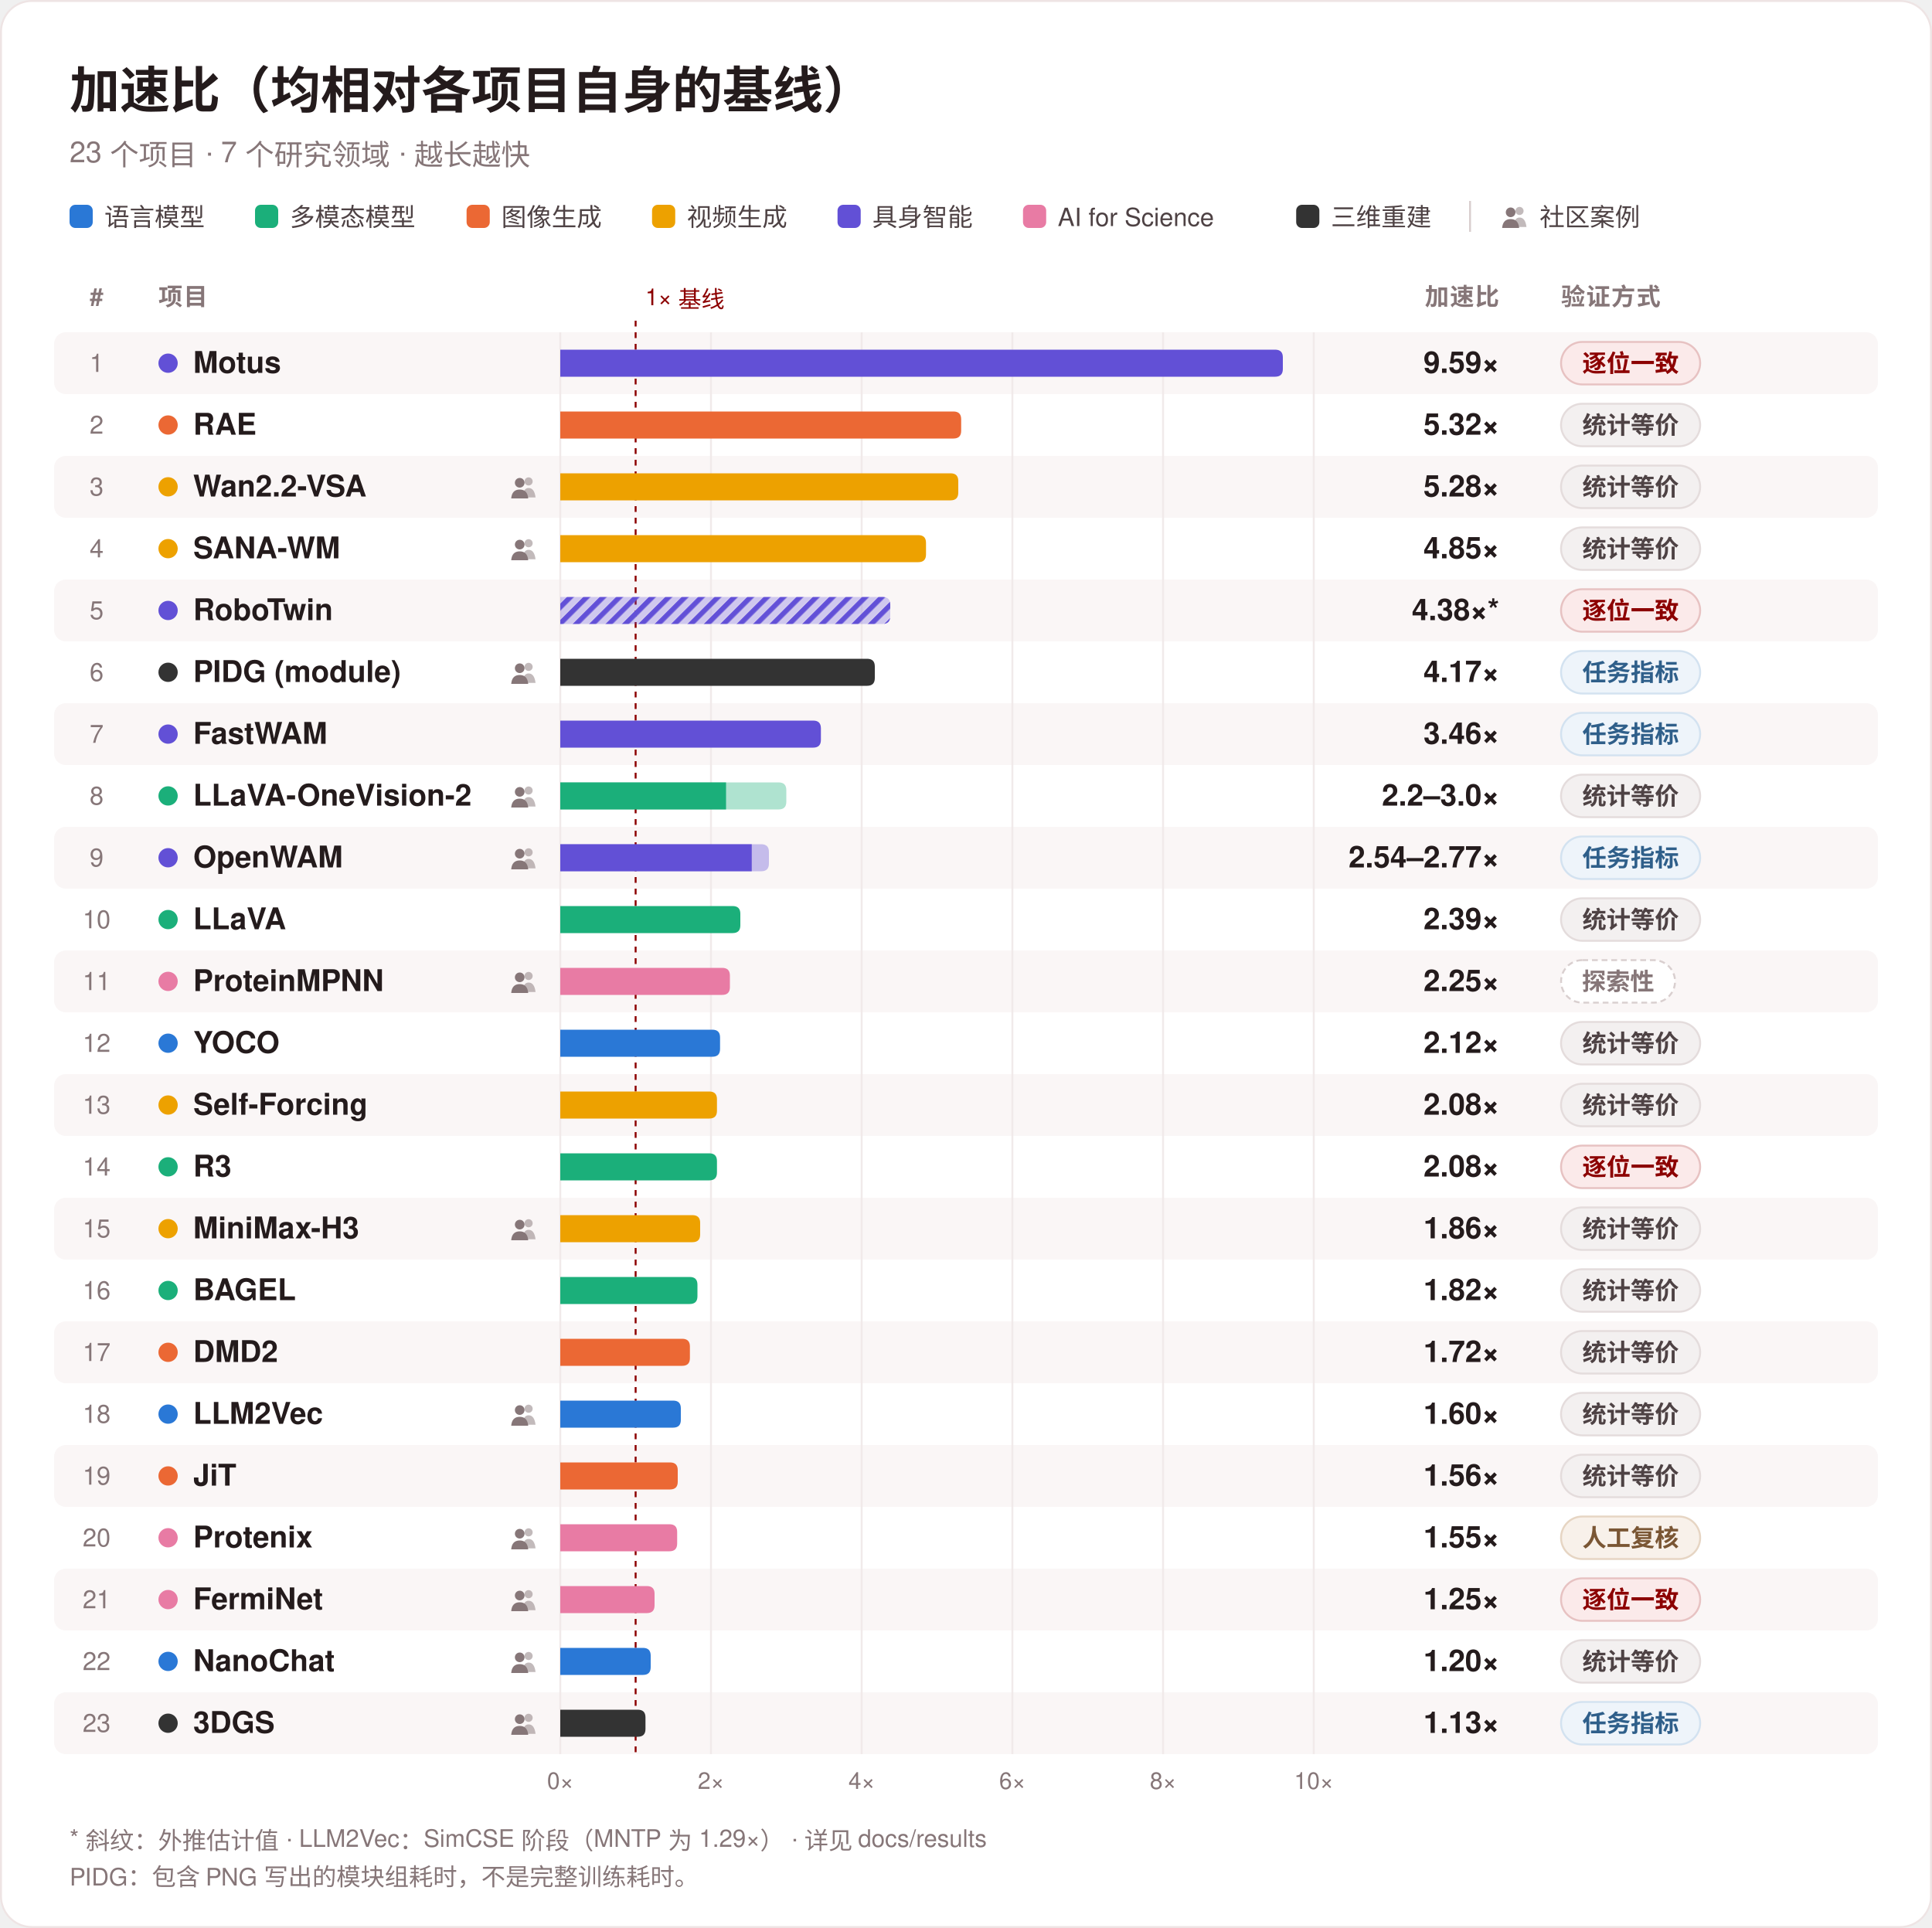
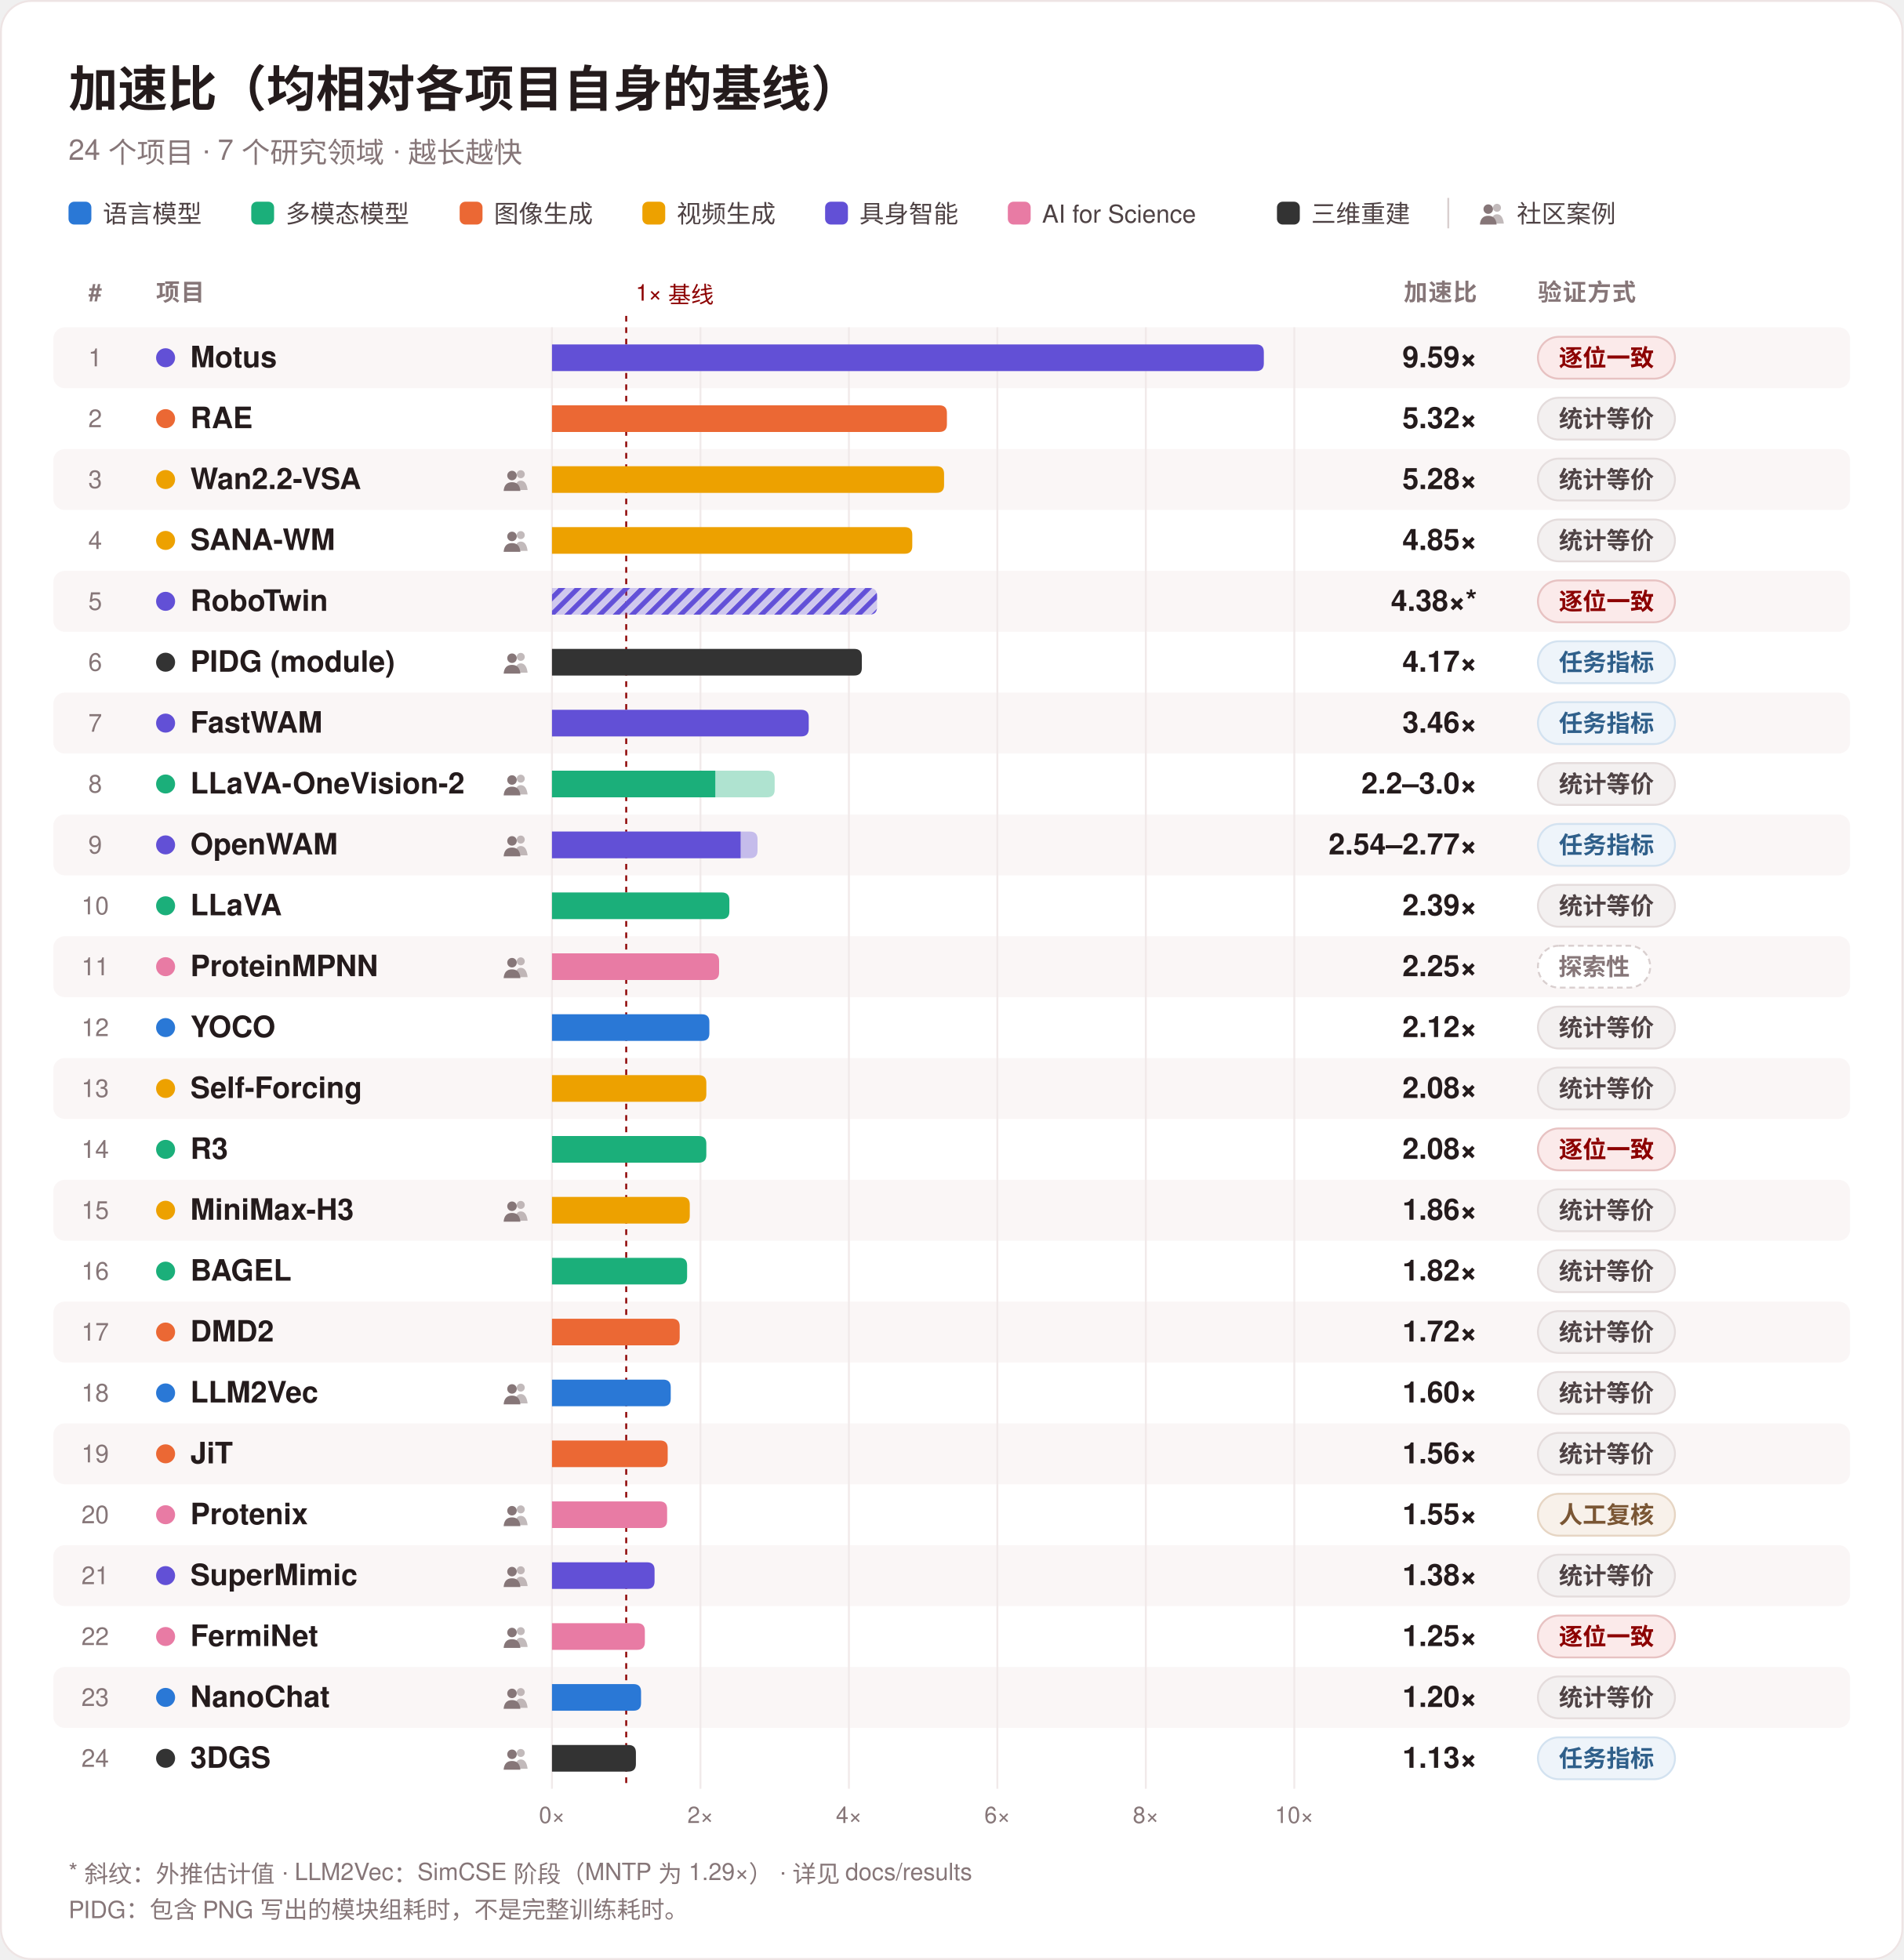
- <svg xmlns="http://www.w3.org/2000/svg" width="1000" height="998" viewBox="0 0 1000 998" role="img" aria-labelledby="t d">
+ <svg xmlns="http://www.w3.org/2000/svg" width="1000" height="1030" viewBox="0 0 1000 1030" role="img" aria-labelledby="t d">
  <defs>
    <pattern id="h-llm" width="6" height="6" patternUnits="userSpaceOnUse" patternTransform="rotate(45)">
      <rect width="6" height="6" fill="#2a78d6" fill-opacity=".28" />
      <rect width="2.6" height="6" fill="#2a78d6" />
    </pattern>
    <pattern id="h-mllm" width="6" height="6" patternUnits="userSpaceOnUse" patternTransform="rotate(45)">
      <rect width="6" height="6" fill="#1baf7a" fill-opacity=".28" />
      <rect width="2.6" height="6" fill="#1baf7a" />
    </pattern>
    <pattern id="h-img" width="6" height="6" patternUnits="userSpaceOnUse" patternTransform="rotate(45)">
      <rect width="6" height="6" fill="#eb6834" fill-opacity=".28" />
      <rect width="2.6" height="6" fill="#eb6834" />
    </pattern>
    <pattern id="h-vid" width="6" height="6" patternUnits="userSpaceOnUse" patternTransform="rotate(45)">
      <rect width="6" height="6" fill="#eda100" fill-opacity=".28" />
      <rect width="2.6" height="6" fill="#eda100" />
    </pattern>
    <pattern id="h-emb" width="6" height="6" patternUnits="userSpaceOnUse" patternTransform="rotate(45)">
      <rect width="6" height="6" fill="#6250d6" fill-opacity=".28" />
      <rect width="2.6" height="6" fill="#6250d6" />
    </pattern>
    <pattern id="h-sci" width="6" height="6" patternUnits="userSpaceOnUse" patternTransform="rotate(45)">
      <rect width="6" height="6" fill="#e87ba4" fill-opacity=".28" />
      <rect width="2.6" height="6" fill="#e87ba4" />
    </pattern>
    <pattern id="h-3d" width="6" height="6" patternUnits="userSpaceOnUse" patternTransform="rotate(45)">
      <rect width="6" height="6" fill="#333333" fill-opacity=".28" />
      <rect width="2.6" height="6" fill="#333333" />
    </pattern>
    <style>text{font-family:-apple-system,BlinkMacSystemFont,"Segoe UI","Helvetica Neue",Helvetica,Arial,"PingFang SC","Hiragino Sans GB","Microsoft YaHei","Noto Sans CJK SC",sans-serif}.title{font-size:26px;font-weight:700;fill:#241B1C}.sub{font-size:15px;fill:#867678}.col{font-size:12.5px;font-weight:600;fill:#867678;letter-spacing:.04em}.rank{font-size:13px;fill:#867678;font-variant-numeric:tabular-nums}.name{font-size:15.5px;font-weight:600;fill:#241B1C}.dom{font-size:13px;fill:#867678}.val{font-size:15.5px;font-weight:700;fill:#241B1C;font-variant-numeric:tabular-nums}.chip{font-size:12.5px;font-weight:600}.leg{font-size:13px;fill:#4E4244}.tick{font-size:12px;fill:#867678;font-variant-numeric:tabular-nums}.foot{font-size:12.5px;fill:#867678}.big{font-size:26px;font-weight:800;fill:#241B1C;font-variant-numeric:tabular-nums}.tl{font-size:13px;fill:#4E4244;font-variant-numeric:tabular-nums}.tlb{font-size:13px;font-weight:700;fill:#241B1C;font-variant-numeric:tabular-nums}.q{font-size:13px;fill:#4E4244}</style>
  </defs>
-   <rect x="0.5" y="0.5" width="999" height="997" rx="16" fill="#FFFFFF" stroke="#EEE4E4" />
+   <rect x="0.5" y="0.5" width="999" height="1029" rx="16" fill="#FFFFFF" stroke="#EEE4E4" />
  <text x="36" y="56" class="title">加速比（均相对各项目自身的基线）</text>
-   <text x="36" y="84" class="sub">23 个项目 · 7 个研究领域 · 越长越快</text>
+   <text x="36" y="84" class="sub">24 个项目 · 7 个研究领域 · 越长越快</text>
  <rect x="36" y="106" width="12" height="12" rx="3" fill="#2a78d6" />
  <text x="54" y="117" class="leg">语言模型</text>
  <rect x="132.0" y="106" width="12" height="12" rx="3" fill="#1baf7a" />
  <text x="150.0" y="117" class="leg">多模态模型</text>
  <rect x="241.5" y="106" width="12" height="12" rx="3" fill="#eb6834" />
  <text x="259.5" y="117" class="leg">图像生成</text>
  <rect x="337.5" y="106" width="12" height="12" rx="3" fill="#eda100" />
  <text x="355.5" y="117" class="leg">视频生成</text>
  <rect x="433.5" y="106" width="12" height="12" rx="3" fill="#6250d6" />
  <text x="451.5" y="117" class="leg">具身智能</text>
  <rect x="529.5" y="106" width="12" height="12" rx="3" fill="#e87ba4" />
  <text x="547.5" y="117" class="leg">AI for Science</text>
  <rect x="670.9" y="106" width="12" height="12" rx="3" fill="#333333" />
  <text x="688.9" y="117" class="leg">三维重建</text>
  <line x1="760.9" y1="104" x2="760.9" y2="120" stroke="#D9CFCF" stroke-width="1" />
  <g fill="#867678">
    <g fill-opacity=".5">
      <circle cx="786.5" cy="109.2" r="2.1" />
      <path d="M783.3 117.5Q783.7 112.6 786.5 112.6Q789.5 112.6 790.1 117.5Z" />
    </g>
    <circle cx="781.9" cy="109.9" r="2.5" />
    <path d="M777.5 118.0Q777.9 113.4 781.9 113.4Q785.9 113.4 786.3 118.0Z" />
  </g>
  <text x="796.9" y="117" class="leg">社区案例</text>
  <text x="50" y="158" class="col" text-anchor="middle">#</text>
  <text x="82" y="158" class="col">项目</text>
  <text x="776" y="158" class="col" text-anchor="end">加速比</text>
  <text x="808" y="158" class="col">验证方式</text>
  <rect x="28" y="172" width="944" height="32" rx="6" fill="#FAF6F6" />
  <rect x="28" y="236" width="944" height="32" rx="6" fill="#FAF6F6" />
  <rect x="28" y="300" width="944" height="32" rx="6" fill="#FAF6F6" />
  <rect x="28" y="364" width="944" height="32" rx="6" fill="#FAF6F6" />
  <rect x="28" y="428" width="944" height="32" rx="6" fill="#FAF6F6" />
  <rect x="28" y="492" width="944" height="32" rx="6" fill="#FAF6F6" />
  <rect x="28" y="556" width="944" height="32" rx="6" fill="#FAF6F6" />
  <rect x="28" y="620" width="944" height="32" rx="6" fill="#FAF6F6" />
  <rect x="28" y="684" width="944" height="32" rx="6" fill="#FAF6F6" />
  <rect x="28" y="748" width="944" height="32" rx="6" fill="#FAF6F6" />
  <rect x="28" y="812" width="944" height="32" rx="6" fill="#FAF6F6" />
  <rect x="28" y="876" width="944" height="32" rx="6" fill="#FAF6F6" />
-   <line x1="290.0" y1="172" x2="290.0" y2="908" stroke="#F1EAEA" stroke-width="1" />
-   <text x="290.0" y="926" class="tick" text-anchor="middle">0×</text>
-   <line x1="368.0" y1="172" x2="368.0" y2="908" stroke="#F1EAEA" stroke-width="1" />
-   <text x="368.0" y="926" class="tick" text-anchor="middle">2×</text>
-   <line x1="446.0" y1="172" x2="446.0" y2="908" stroke="#F1EAEA" stroke-width="1" />
-   <text x="446.0" y="926" class="tick" text-anchor="middle">4×</text>
-   <line x1="524.0" y1="172" x2="524.0" y2="908" stroke="#F1EAEA" stroke-width="1" />
-   <text x="524.0" y="926" class="tick" text-anchor="middle">6×</text>
-   <line x1="602.0" y1="172" x2="602.0" y2="908" stroke="#F1EAEA" stroke-width="1" />
-   <text x="602.0" y="926" class="tick" text-anchor="middle">8×</text>
-   <line x1="680.0" y1="172" x2="680.0" y2="908" stroke="#F1EAEA" stroke-width="1" />
-   <text x="680.0" y="926" class="tick" text-anchor="middle">10×</text>
-   <line x1="329.0" y1="166" x2="329.0" y2="908" stroke="#8C0000" stroke-width="1" stroke-dasharray="3 3" />
+   <line x1="290.0" y1="172" x2="290.0" y2="940" stroke="#F1EAEA" stroke-width="1" />
+   <text x="290.0" y="958" class="tick" text-anchor="middle">0×</text>
+   <line x1="368.0" y1="172" x2="368.0" y2="940" stroke="#F1EAEA" stroke-width="1" />
+   <text x="368.0" y="958" class="tick" text-anchor="middle">2×</text>
+   <line x1="446.0" y1="172" x2="446.0" y2="940" stroke="#F1EAEA" stroke-width="1" />
+   <text x="446.0" y="958" class="tick" text-anchor="middle">4×</text>
+   <line x1="524.0" y1="172" x2="524.0" y2="940" stroke="#F1EAEA" stroke-width="1" />
+   <text x="524.0" y="958" class="tick" text-anchor="middle">6×</text>
+   <line x1="602.0" y1="172" x2="602.0" y2="940" stroke="#F1EAEA" stroke-width="1" />
+   <text x="602.0" y="958" class="tick" text-anchor="middle">8×</text>
+   <line x1="680.0" y1="172" x2="680.0" y2="940" stroke="#F1EAEA" stroke-width="1" />
+   <text x="680.0" y="958" class="tick" text-anchor="middle">10×</text>
+   <line x1="329.0" y1="166" x2="329.0" y2="940" stroke="#8C0000" stroke-width="1" stroke-dasharray="3 3" />
  <text x="334.0" y="158" class="tick" fill="#8C0000" style="fill:#8C0000">1× 基线</text>
  <text x="50" y="192.5" class="rank" text-anchor="middle">1</text>
  <circle cx="87" cy="188.0" r="5" fill="#6250d6" />
  <text x="100" y="193.0" class="name">Motus</text>
  <path d="M290.0 181.0H660.0Q664.0 181.0 664.0 185.0V191.0Q664.0 195.0 660.0 195.0H290.0Z" fill="#6250d6" />
  <text x="776" y="193.0" class="val" text-anchor="end">9.59×</text>
  <rect x="808" y="177.0" width="72" height="22" rx="11" fill="#FBEAEA" stroke="#E7C2C2" />
  <text x="844.0" y="192.5" class="chip" text-anchor="middle" style="fill:#8C0000">逐位一致</text>
  <text x="50" y="224.5" class="rank" text-anchor="middle">2</text>
  <circle cx="87" cy="220.0" r="5" fill="#eb6834" />
  <text x="100" y="225.0" class="name">RAE</text>
  <path d="M290.0 213.0H493.5Q497.5 213.0 497.5 217.0V223.0Q497.5 227.0 493.5 227.0H290.0Z" fill="#eb6834" />
  <text x="776" y="225.0" class="val" text-anchor="end">5.32×</text>
  <rect x="808" y="209.0" width="72" height="22" rx="11" fill="#F3F0F0" stroke="#E4DCDC" />
  <text x="844.0" y="224.5" class="chip" text-anchor="middle" style="fill:#4E4244">统计等价</text>
  <text x="50" y="256.5" class="rank" text-anchor="middle">3</text>
  <circle cx="87" cy="252.0" r="5" fill="#eda100" />
  <text x="100" y="257.0" class="name">Wan2.2-VSA</text>
  <g fill="#867678">
    <g fill-opacity=".5">
      <circle cx="273.6" cy="249.2" r="2.1" />
      <path d="M270.4 257.5Q270.8 252.6 273.6 252.6Q276.6 252.6 277.2 257.5Z" />
    </g>
    <circle cx="269.0" cy="249.9" r="2.5" />
    <path d="M264.6 258.0Q265.0 253.4 269.0 253.4Q273.0 253.4 273.4 258.0Z" />
  </g>
  <path d="M290.0 245.0H492.0Q496.0 245.0 496.0 249.0V255.0Q496.0 259.0 492.0 259.0H290.0Z" fill="#eda100" />
  <text x="776" y="257.0" class="val" text-anchor="end">5.28×</text>
  <rect x="808" y="241.0" width="72" height="22" rx="11" fill="#F3F0F0" stroke="#E4DCDC" />
  <text x="844.0" y="256.5" class="chip" text-anchor="middle" style="fill:#4E4244">统计等价</text>
  <text x="50" y="288.5" class="rank" text-anchor="middle">4</text>
  <circle cx="87" cy="284.0" r="5" fill="#eda100" />
  <text x="100" y="289.0" class="name">SANA-WM</text>
  <g fill="#867678">
    <g fill-opacity=".5">
      <circle cx="273.6" cy="281.2" r="2.1" />
      <path d="M270.4 289.5Q270.8 284.6 273.6 284.6Q276.6 284.6 277.2 289.5Z" />
    </g>
    <circle cx="269.0" cy="281.9" r="2.5" />
    <path d="M264.6 290.0Q265.0 285.4 269.0 285.4Q273.0 285.4 273.4 290.0Z" />
  </g>
  <path d="M290.0 277.0H475.3Q479.3 277.0 479.3 281.0V287.0Q479.3 291.0 475.3 291.0H290.0Z" fill="#eda100" />
  <text x="776" y="289.0" class="val" text-anchor="end">4.85×</text>
  <rect x="808" y="273.0" width="72" height="22" rx="11" fill="#F3F0F0" stroke="#E4DCDC" />
  <text x="844.0" y="288.5" class="chip" text-anchor="middle" style="fill:#4E4244">统计等价</text>
  <text x="50" y="320.5" class="rank" text-anchor="middle">5</text>
  <circle cx="87" cy="316.0" r="5" fill="#6250d6" />
  <text x="100" y="321.0" class="name">RoboTwin</text>
  <path d="M290.0 309.0H456.8Q460.8 309.0 460.8 313.0V319.0Q460.8 323.0 456.8 323.0H290.0Z" fill="url(#h-emb)" />
  <text x="776" y="321.0" class="val" text-anchor="end">4.38×*</text>
  <rect x="808" y="305.0" width="72" height="22" rx="11" fill="#FBEAEA" stroke="#E7C2C2" />
  <text x="844.0" y="320.5" class="chip" text-anchor="middle" style="fill:#8C0000">逐位一致</text>
  <text x="50" y="352.5" class="rank" text-anchor="middle">6</text>
  <circle cx="87" cy="348.0" r="5" fill="#333333" />
  <text x="100" y="353.0" class="name">PIDG (module)</text>
  <g fill="#867678">
    <g fill-opacity=".5">
      <circle cx="273.6" cy="345.2" r="2.1" />
      <path d="M270.4 353.5Q270.8 348.6 273.6 348.6Q276.6 348.6 277.2 353.5Z" />
    </g>
    <circle cx="269.0" cy="345.9" r="2.5" />
    <path d="M264.6 354.0Q265.0 349.4 269.0 349.4Q273.0 349.4 273.4 354.0Z" />
  </g>
  <path d="M290.0 341.0H448.8Q452.8 341.0 452.8 345.0V351.0Q452.8 355.0 448.8 355.0H290.0Z" fill="#333333" />
  <text x="776" y="353.0" class="val" text-anchor="end">4.17×</text>
  <rect x="808" y="337.0" width="72" height="22" rx="11" fill="#EEF4FA" stroke="#D3E2F0" />
  <text x="844.0" y="352.5" class="chip" text-anchor="middle" style="fill:#2F5F8A">任务指标</text>
  <text x="50" y="384.5" class="rank" text-anchor="middle">7</text>
  <circle cx="87" cy="380.0" r="5" fill="#6250d6" />
  <text x="100" y="385.0" class="name">FastWAM</text>
  <path d="M290.0 373.0H420.9Q424.9 373.0 424.9 377.0V383.0Q424.9 387.0 420.9 387.0H290.0Z" fill="#6250d6" />
  <text x="776" y="385.0" class="val" text-anchor="end">3.46×</text>
  <rect x="808" y="369.0" width="72" height="22" rx="11" fill="#EEF4FA" stroke="#D3E2F0" />
  <text x="844.0" y="384.5" class="chip" text-anchor="middle" style="fill:#2F5F8A">任务指标</text>
  <text x="50" y="416.5" class="rank" text-anchor="middle">8</text>
  <circle cx="87" cy="412.0" r="5" fill="#1baf7a" />
  <text x="100" y="417.0" class="name">LLaVA-OneVision-2</text>
  <g fill="#867678">
    <g fill-opacity=".5">
      <circle cx="273.6" cy="409.2" r="2.1" />
      <path d="M270.4 417.5Q270.8 412.6 273.6 412.6Q276.6 412.6 277.2 417.5Z" />
    </g>
    <circle cx="269.0" cy="409.9" r="2.5" />
    <path d="M264.6 418.0Q265.0 413.4 269.0 413.4Q273.0 413.4 273.4 418.0Z" />
  </g>
  <path d="M290.0 405.0H403.0Q407.0 405.0 407.0 409.0V415.0Q407.0 419.0 403.0 419.0H290.0Z" fill="#1baf7a" fill-opacity=".35" />
  <path d="M290.0 405.0H375.8Q375.8 405.0 375.8 405.0V419.0Q375.8 419.0 375.8 419.0H290.0Z" fill="#1baf7a" />
  <text x="776" y="417.0" class="val" text-anchor="end">2.2–3.0×</text>
  <rect x="808" y="401.0" width="72" height="22" rx="11" fill="#F3F0F0" stroke="#E4DCDC" />
  <text x="844.0" y="416.5" class="chip" text-anchor="middle" style="fill:#4E4244">统计等价</text>
  <text x="50" y="448.5" class="rank" text-anchor="middle">9</text>
  <circle cx="87" cy="444.0" r="5" fill="#6250d6" />
  <text x="100" y="449.0" class="name">OpenWAM</text>
  <g fill="#867678">
    <g fill-opacity=".5">
      <circle cx="273.6" cy="441.2" r="2.1" />
      <path d="M270.4 449.5Q270.8 444.6 273.6 444.6Q276.6 444.6 277.2 449.5Z" />
    </g>
    <circle cx="269.0" cy="441.9" r="2.5" />
    <path d="M264.6 450.0Q265.0 445.4 269.0 445.4Q273.0 445.4 273.4 450.0Z" />
  </g>
  <path d="M290.0 437.0H394.0Q398.0 437.0 398.0 441.0V447.0Q398.0 451.0 394.0 451.0H290.0Z" fill="#6250d6" fill-opacity=".35" />
  <path d="M290.0 437.0H389.1Q389.1 437.0 389.1 437.0V451.0Q389.1 451.0 389.1 451.0H290.0Z" fill="#6250d6" />
  <text x="776" y="449.0" class="val" text-anchor="end">2.54–2.77×</text>
  <rect x="808" y="433.0" width="72" height="22" rx="11" fill="#EEF4FA" stroke="#D3E2F0" />
  <text x="844.0" y="448.5" class="chip" text-anchor="middle" style="fill:#2F5F8A">任务指标</text>
  <text x="50" y="480.5" class="rank" text-anchor="middle">10</text>
  <circle cx="87" cy="476.0" r="5" fill="#1baf7a" />
  <text x="100" y="481.0" class="name">LLaVA</text>
  <path d="M290.0 469.0H379.2Q383.2 469.0 383.2 473.0V479.0Q383.2 483.0 379.2 483.0H290.0Z" fill="#1baf7a" />
  <text x="776" y="481.0" class="val" text-anchor="end">2.39×</text>
  <rect x="808" y="465.0" width="72" height="22" rx="11" fill="#F3F0F0" stroke="#E4DCDC" />
  <text x="844.0" y="480.5" class="chip" text-anchor="middle" style="fill:#4E4244">统计等价</text>
  <text x="50" y="512.5" class="rank" text-anchor="middle">11</text>
  <circle cx="87" cy="508.0" r="5" fill="#e87ba4" />
  <text x="100" y="513.0" class="name">ProteinMPNN</text>
  <g fill="#867678">
    <g fill-opacity=".5">
      <circle cx="273.6" cy="505.2" r="2.1" />
      <path d="M270.4 513.5Q270.8 508.6 273.6 508.6Q276.6 508.6 277.2 513.5Z" />
    </g>
    <circle cx="269.0" cy="505.9" r="2.5" />
    <path d="M264.6 514.0Q265.0 509.4 269.0 509.4Q273.0 509.4 273.4 514.0Z" />
  </g>
  <path d="M290.0 501.0H373.8Q377.8 501.0 377.8 505.0V511.0Q377.8 515.0 373.8 515.0H290.0Z" fill="#e87ba4" />
  <text x="776" y="513.0" class="val" text-anchor="end">2.25×</text>
  <rect x="808" y="497.0" width="59" height="22" rx="11" fill="#FFFFFF" stroke="#D9CFCF" stroke-dasharray="3 2" />
  <text x="837.5" y="512.5" class="chip" text-anchor="middle" style="fill:#867678">探索性</text>
  <text x="50" y="544.5" class="rank" text-anchor="middle">12</text>
  <circle cx="87" cy="540.0" r="5" fill="#2a78d6" />
  <text x="100" y="545.0" class="name">YOCO</text>
  <path d="M290.0 533.0H368.7Q372.7 533.0 372.7 537.0V543.0Q372.7 547.0 368.7 547.0H290.0Z" fill="#2a78d6" />
  <text x="776" y="545.0" class="val" text-anchor="end">2.12×</text>
  <rect x="808" y="529.0" width="72" height="22" rx="11" fill="#F3F0F0" stroke="#E4DCDC" />
  <text x="844.0" y="544.5" class="chip" text-anchor="middle" style="fill:#4E4244">统计等价</text>
  <text x="50" y="576.5" class="rank" text-anchor="middle">13</text>
  <circle cx="87" cy="572.0" r="5" fill="#eda100" />
  <text x="100" y="577.0" class="name">Self-Forcing</text>
  <path d="M290.0 565.0H367.1Q371.1 565.0 371.1 569.0V575.0Q371.1 579.0 367.1 579.0H290.0Z" fill="#eda100" />
  <text x="776" y="577.0" class="val" text-anchor="end">2.08×</text>
  <rect x="808" y="561.0" width="72" height="22" rx="11" fill="#F3F0F0" stroke="#E4DCDC" />
  <text x="844.0" y="576.5" class="chip" text-anchor="middle" style="fill:#4E4244">统计等价</text>
  <text x="50" y="608.5" class="rank" text-anchor="middle">14</text>
  <circle cx="87" cy="604.0" r="5" fill="#1baf7a" />
  <text x="100" y="609.0" class="name">R3</text>
  <path d="M290.0 597.0H367.1Q371.1 597.0 371.1 601.0V607.0Q371.1 611.0 367.1 611.0H290.0Z" fill="#1baf7a" />
  <text x="776" y="609.0" class="val" text-anchor="end">2.08×</text>
  <rect x="808" y="593.0" width="72" height="22" rx="11" fill="#FBEAEA" stroke="#E7C2C2" />
  <text x="844.0" y="608.5" class="chip" text-anchor="middle" style="fill:#8C0000">逐位一致</text>
  <text x="50" y="640.5" class="rank" text-anchor="middle">15</text>
  <circle cx="87" cy="636.0" r="5" fill="#eda100" />
  <text x="100" y="641.0" class="name">MiniMax-H3</text>
  <g fill="#867678">
    <g fill-opacity=".5">
      <circle cx="273.6" cy="633.2" r="2.1" />
      <path d="M270.4 641.5Q270.8 636.6 273.6 636.6Q276.6 636.6 277.2 641.5Z" />
    </g>
    <circle cx="269.0" cy="633.9" r="2.5" />
    <path d="M264.6 642.0Q265.0 637.4 269.0 637.4Q273.0 637.4 273.4 642.0Z" />
  </g>
  <path d="M290.0 629.0H358.4Q362.4 629.0 362.4 633.0V639.0Q362.4 643.0 358.4 643.0H290.0Z" fill="#eda100" />
  <text x="776" y="641.0" class="val" text-anchor="end">1.86×</text>
  <rect x="808" y="625.0" width="72" height="22" rx="11" fill="#F3F0F0" stroke="#E4DCDC" />
  <text x="844.0" y="640.5" class="chip" text-anchor="middle" style="fill:#4E4244">统计等价</text>
  <text x="50" y="672.5" class="rank" text-anchor="middle">16</text>
  <circle cx="87" cy="668.0" r="5" fill="#1baf7a" />
  <text x="100" y="673.0" class="name">BAGEL</text>
  <path d="M290.0 661.0H357.0Q361.0 661.0 361.0 665.0V671.0Q361.0 675.0 357.0 675.0H290.0Z" fill="#1baf7a" />
  <text x="776" y="673.0" class="val" text-anchor="end">1.82×</text>
  <rect x="808" y="657.0" width="72" height="22" rx="11" fill="#F3F0F0" stroke="#E4DCDC" />
  <text x="844.0" y="672.5" class="chip" text-anchor="middle" style="fill:#4E4244">统计等价</text>
  <text x="50" y="704.5" class="rank" text-anchor="middle">17</text>
  <circle cx="87" cy="700.0" r="5" fill="#eb6834" />
  <text x="100" y="705.0" class="name">DMD2</text>
  <path d="M290.0 693.0H353.1Q357.1 693.0 357.1 697.0V703.0Q357.1 707.0 353.1 707.0H290.0Z" fill="#eb6834" />
  <text x="776" y="705.0" class="val" text-anchor="end">1.72×</text>
  <rect x="808" y="689.0" width="72" height="22" rx="11" fill="#F3F0F0" stroke="#E4DCDC" />
  <text x="844.0" y="704.5" class="chip" text-anchor="middle" style="fill:#4E4244">统计等价</text>
  <text x="50" y="736.5" class="rank" text-anchor="middle">18</text>
  <circle cx="87" cy="732.0" r="5" fill="#2a78d6" />
  <text x="100" y="737.0" class="name">LLM2Vec</text>
  <g fill="#867678">
    <g fill-opacity=".5">
      <circle cx="273.6" cy="729.2" r="2.1" />
      <path d="M270.4 737.5Q270.8 732.6 273.6 732.6Q276.6 732.6 277.2 737.5Z" />
    </g>
    <circle cx="269.0" cy="729.9" r="2.5" />
    <path d="M264.6 738.0Q265.0 733.4 269.0 733.4Q273.0 733.4 273.4 738.0Z" />
  </g>
  <path d="M290.0 725.0H348.4Q352.4 725.0 352.4 729.0V735.0Q352.4 739.0 348.4 739.0H290.0Z" fill="#2a78d6" />
  <text x="776" y="737.0" class="val" text-anchor="end">1.60×</text>
  <rect x="808" y="721.0" width="72" height="22" rx="11" fill="#F3F0F0" stroke="#E4DCDC" />
  <text x="844.0" y="736.5" class="chip" text-anchor="middle" style="fill:#4E4244">统计等价</text>
  <text x="50" y="768.5" class="rank" text-anchor="middle">19</text>
  <circle cx="87" cy="764.0" r="5" fill="#eb6834" />
  <text x="100" y="769.0" class="name">JiT</text>
  <path d="M290.0 757.0H346.8Q350.8 757.0 350.8 761.0V767.0Q350.8 771.0 346.8 771.0H290.0Z" fill="#eb6834" />
  <text x="776" y="769.0" class="val" text-anchor="end">1.56×</text>
  <rect x="808" y="753.0" width="72" height="22" rx="11" fill="#F3F0F0" stroke="#E4DCDC" />
  <text x="844.0" y="768.5" class="chip" text-anchor="middle" style="fill:#4E4244">统计等价</text>
  <text x="50" y="800.5" class="rank" text-anchor="middle">20</text>
  <circle cx="87" cy="796.0" r="5" fill="#e87ba4" />
  <text x="100" y="801.0" class="name">Protenix</text>
  <g fill="#867678">
    <g fill-opacity=".5">
      <circle cx="273.6" cy="793.2" r="2.1" />
      <path d="M270.4 801.5Q270.8 796.6 273.6 796.6Q276.6 796.6 277.2 801.5Z" />
    </g>
    <circle cx="269.0" cy="793.9" r="2.5" />
    <path d="M264.6 802.0Q265.0 797.4 269.0 797.4Q273.0 797.4 273.4 802.0Z" />
  </g>
  <path d="M290.0 789.0H346.5Q350.5 789.0 350.5 793.0V799.0Q350.5 803.0 346.5 803.0H290.0Z" fill="#e87ba4" />
  <text x="776" y="801.0" class="val" text-anchor="end">1.55×</text>
  <rect x="808" y="785.0" width="72" height="22" rx="11" fill="#F8F1EA" stroke="#E6D5C3" />
  <text x="844.0" y="800.5" class="chip" text-anchor="middle" style="fill:#7A5634">人工复核</text>
  <text x="50" y="832.5" class="rank" text-anchor="middle">21</text>
-   <circle cx="87" cy="828.0" r="5" fill="#e87ba4" />
-   <text x="100" y="833.0" class="name">FermiNet</text>
+   <circle cx="87" cy="828.0" r="5" fill="#6250d6" />
+   <text x="100" y="833.0" class="name">SuperMimic</text>
  <g fill="#867678">
    <g fill-opacity=".5">
      <circle cx="273.6" cy="825.2" r="2.1" />
      <path d="M270.4 833.5Q270.8 828.6 273.6 828.6Q276.6 828.6 277.2 833.5Z" />
    </g>
    <circle cx="269.0" cy="825.9" r="2.5" />
    <path d="M264.6 834.0Q265.0 829.4 269.0 829.4Q273.0 829.4 273.4 834.0Z" />
  </g>
-   <path d="M290.0 821.0H334.8Q338.8 821.0 338.8 825.0V831.0Q338.8 835.0 334.8 835.0H290.0Z" fill="#e87ba4" />
-   <text x="776" y="833.0" class="val" text-anchor="end">1.25×</text>
-   <rect x="808" y="817.0" width="72" height="22" rx="11" fill="#FBEAEA" stroke="#E7C2C2" />
-   <text x="844.0" y="832.5" class="chip" text-anchor="middle" style="fill:#8C0000">逐位一致</text>
+   <path d="M290.0 821.0H339.9Q343.9 821.0 343.9 825.0V831.0Q343.9 835.0 339.9 835.0H290.0Z" fill="#6250d6" />
+   <text x="776" y="833.0" class="val" text-anchor="end">1.38×</text>
+   <rect x="808" y="817.0" width="72" height="22" rx="11" fill="#F3F0F0" stroke="#E4DCDC" />
+   <text x="844.0" y="832.5" class="chip" text-anchor="middle" style="fill:#4E4244">统计等价</text>
  <text x="50" y="864.5" class="rank" text-anchor="middle">22</text>
-   <circle cx="87" cy="860.0" r="5" fill="#2a78d6" />
-   <text x="100" y="865.0" class="name">NanoChat</text>
+   <circle cx="87" cy="860.0" r="5" fill="#e87ba4" />
+   <text x="100" y="865.0" class="name">FermiNet</text>
  <g fill="#867678">
    <g fill-opacity=".5">
      <circle cx="273.6" cy="857.2" r="2.1" />
      <path d="M270.4 865.5Q270.8 860.6 273.6 860.6Q276.6 860.6 277.2 865.5Z" />
    </g>
    <circle cx="269.0" cy="857.9" r="2.5" />
    <path d="M264.6 866.0Q265.0 861.4 269.0 861.4Q273.0 861.4 273.4 866.0Z" />
  </g>
-   <path d="M290.0 853.0H332.8Q336.8 853.0 336.8 857.0V863.0Q336.8 867.0 332.8 867.0H290.0Z" fill="#2a78d6" />
-   <text x="776" y="865.0" class="val" text-anchor="end">1.20×</text>
-   <rect x="808" y="849.0" width="72" height="22" rx="11" fill="#F3F0F0" stroke="#E4DCDC" />
-   <text x="844.0" y="864.5" class="chip" text-anchor="middle" style="fill:#4E4244">统计等价</text>
+   <path d="M290.0 853.0H334.8Q338.8 853.0 338.8 857.0V863.0Q338.8 867.0 334.8 867.0H290.0Z" fill="#e87ba4" />
+   <text x="776" y="865.0" class="val" text-anchor="end">1.25×</text>
+   <rect x="808" y="849.0" width="72" height="22" rx="11" fill="#FBEAEA" stroke="#E7C2C2" />
+   <text x="844.0" y="864.5" class="chip" text-anchor="middle" style="fill:#8C0000">逐位一致</text>
  <text x="50" y="896.5" class="rank" text-anchor="middle">23</text>
-   <circle cx="87" cy="892.0" r="5" fill="#333333" />
-   <text x="100" y="897.0" class="name">3DGS</text>
+   <circle cx="87" cy="892.0" r="5" fill="#2a78d6" />
+   <text x="100" y="897.0" class="name">NanoChat</text>
  <g fill="#867678">
    <g fill-opacity=".5">
      <circle cx="273.6" cy="889.2" r="2.1" />
      <path d="M270.4 897.5Q270.8 892.6 273.6 892.6Q276.6 892.6 277.2 897.5Z" />
    </g>
    <circle cx="269.0" cy="889.9" r="2.5" />
    <path d="M264.6 898.0Q265.0 893.4 269.0 893.4Q273.0 893.4 273.4 898.0Z" />
  </g>
-   <path d="M290.0 885.0H330.1Q334.1 885.0 334.1 889.0V895.0Q334.1 899.0 330.1 899.0H290.0Z" fill="#333333" />
-   <text x="776" y="897.0" class="val" text-anchor="end">1.13×</text>
-   <rect x="808" y="881.0" width="72" height="22" rx="11" fill="#EEF4FA" stroke="#D3E2F0" />
-   <text x="844.0" y="896.5" class="chip" text-anchor="middle" style="fill:#2F5F8A">任务指标</text>
-   <text x="36" y="956" class="foot">* 斜纹：外推估计值 · LLM2Vec：SimCSE 阶段（MNTP 为 1.29×） · 详见 docs/results</text>
-   <text x="36" y="976" class="foot">PIDG：包含 PNG 写出的模块组耗时，不是完整训练耗时。</text>
+   <path d="M290.0 885.0H332.8Q336.8 885.0 336.8 889.0V895.0Q336.8 899.0 332.8 899.0H290.0Z" fill="#2a78d6" />
+   <text x="776" y="897.0" class="val" text-anchor="end">1.20×</text>
+   <rect x="808" y="881.0" width="72" height="22" rx="11" fill="#F3F0F0" stroke="#E4DCDC" />
+   <text x="844.0" y="896.5" class="chip" text-anchor="middle" style="fill:#4E4244">统计等价</text>
+   <text x="50" y="928.5" class="rank" text-anchor="middle">24</text>
+   <circle cx="87" cy="924.0" r="5" fill="#333333" />
+   <text x="100" y="929.0" class="name">3DGS</text>
+   <g fill="#867678">
+     <g fill-opacity=".5">
+       <circle cx="273.6" cy="921.2" r="2.1" />
+       <path d="M270.4 929.5Q270.8 924.6 273.6 924.6Q276.6 924.6 277.2 929.5Z" />
+     </g>
+     <circle cx="269.0" cy="921.9" r="2.5" />
+     <path d="M264.6 930.0Q265.0 925.4 269.0 925.4Q273.0 925.4 273.4 930.0Z" />
+   </g>
+   <path d="M290.0 917.0H330.1Q334.1 917.0 334.1 921.0V927.0Q334.1 931.0 330.1 931.0H290.0Z" fill="#333333" />
+   <text x="776" y="929.0" class="val" text-anchor="end">1.13×</text>
+   <rect x="808" y="913.0" width="72" height="22" rx="11" fill="#EEF4FA" stroke="#D3E2F0" />
+   <text x="844.0" y="928.5" class="chip" text-anchor="middle" style="fill:#2F5F8A">任务指标</text>
+   <text x="36" y="988" class="foot">* 斜纹：外推估计值 · LLM2Vec：SimCSE 阶段（MNTP 为 1.29×） · 详见 docs/results</text>
+   <text x="36" y="1008" class="foot">PIDG：包含 PNG 写出的模块组耗时，不是完整训练耗时。</text>
</svg>
